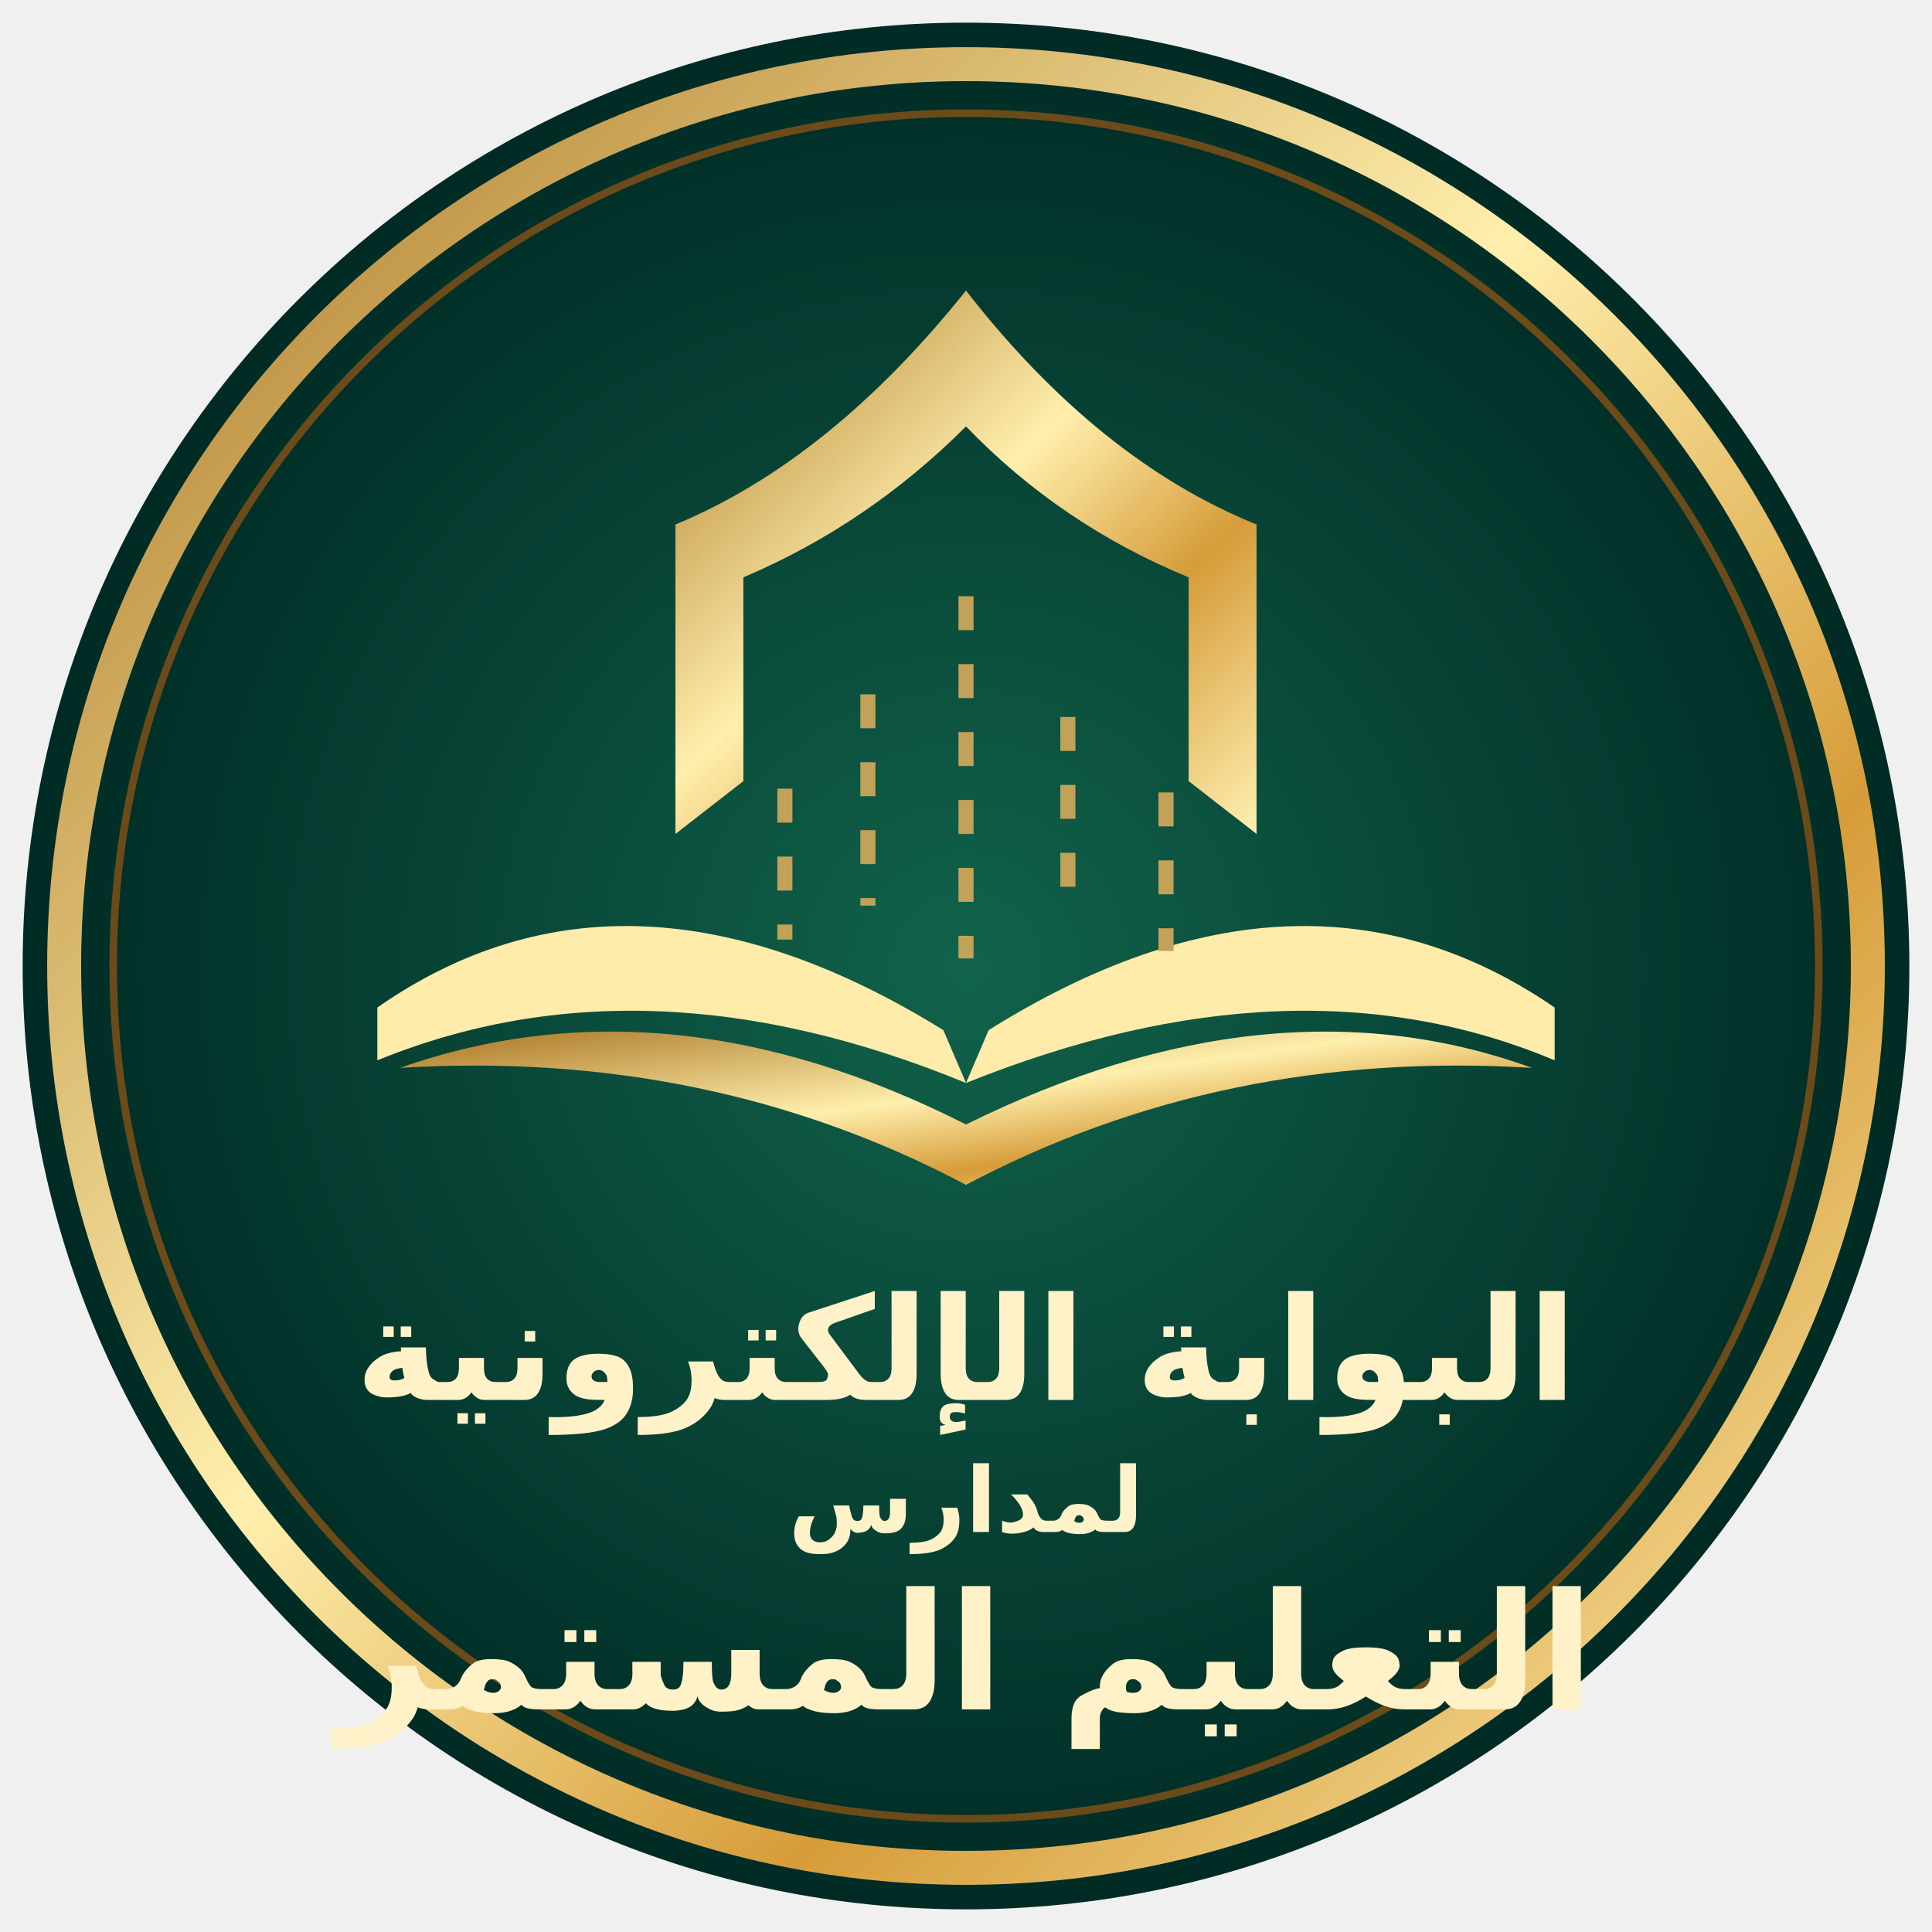
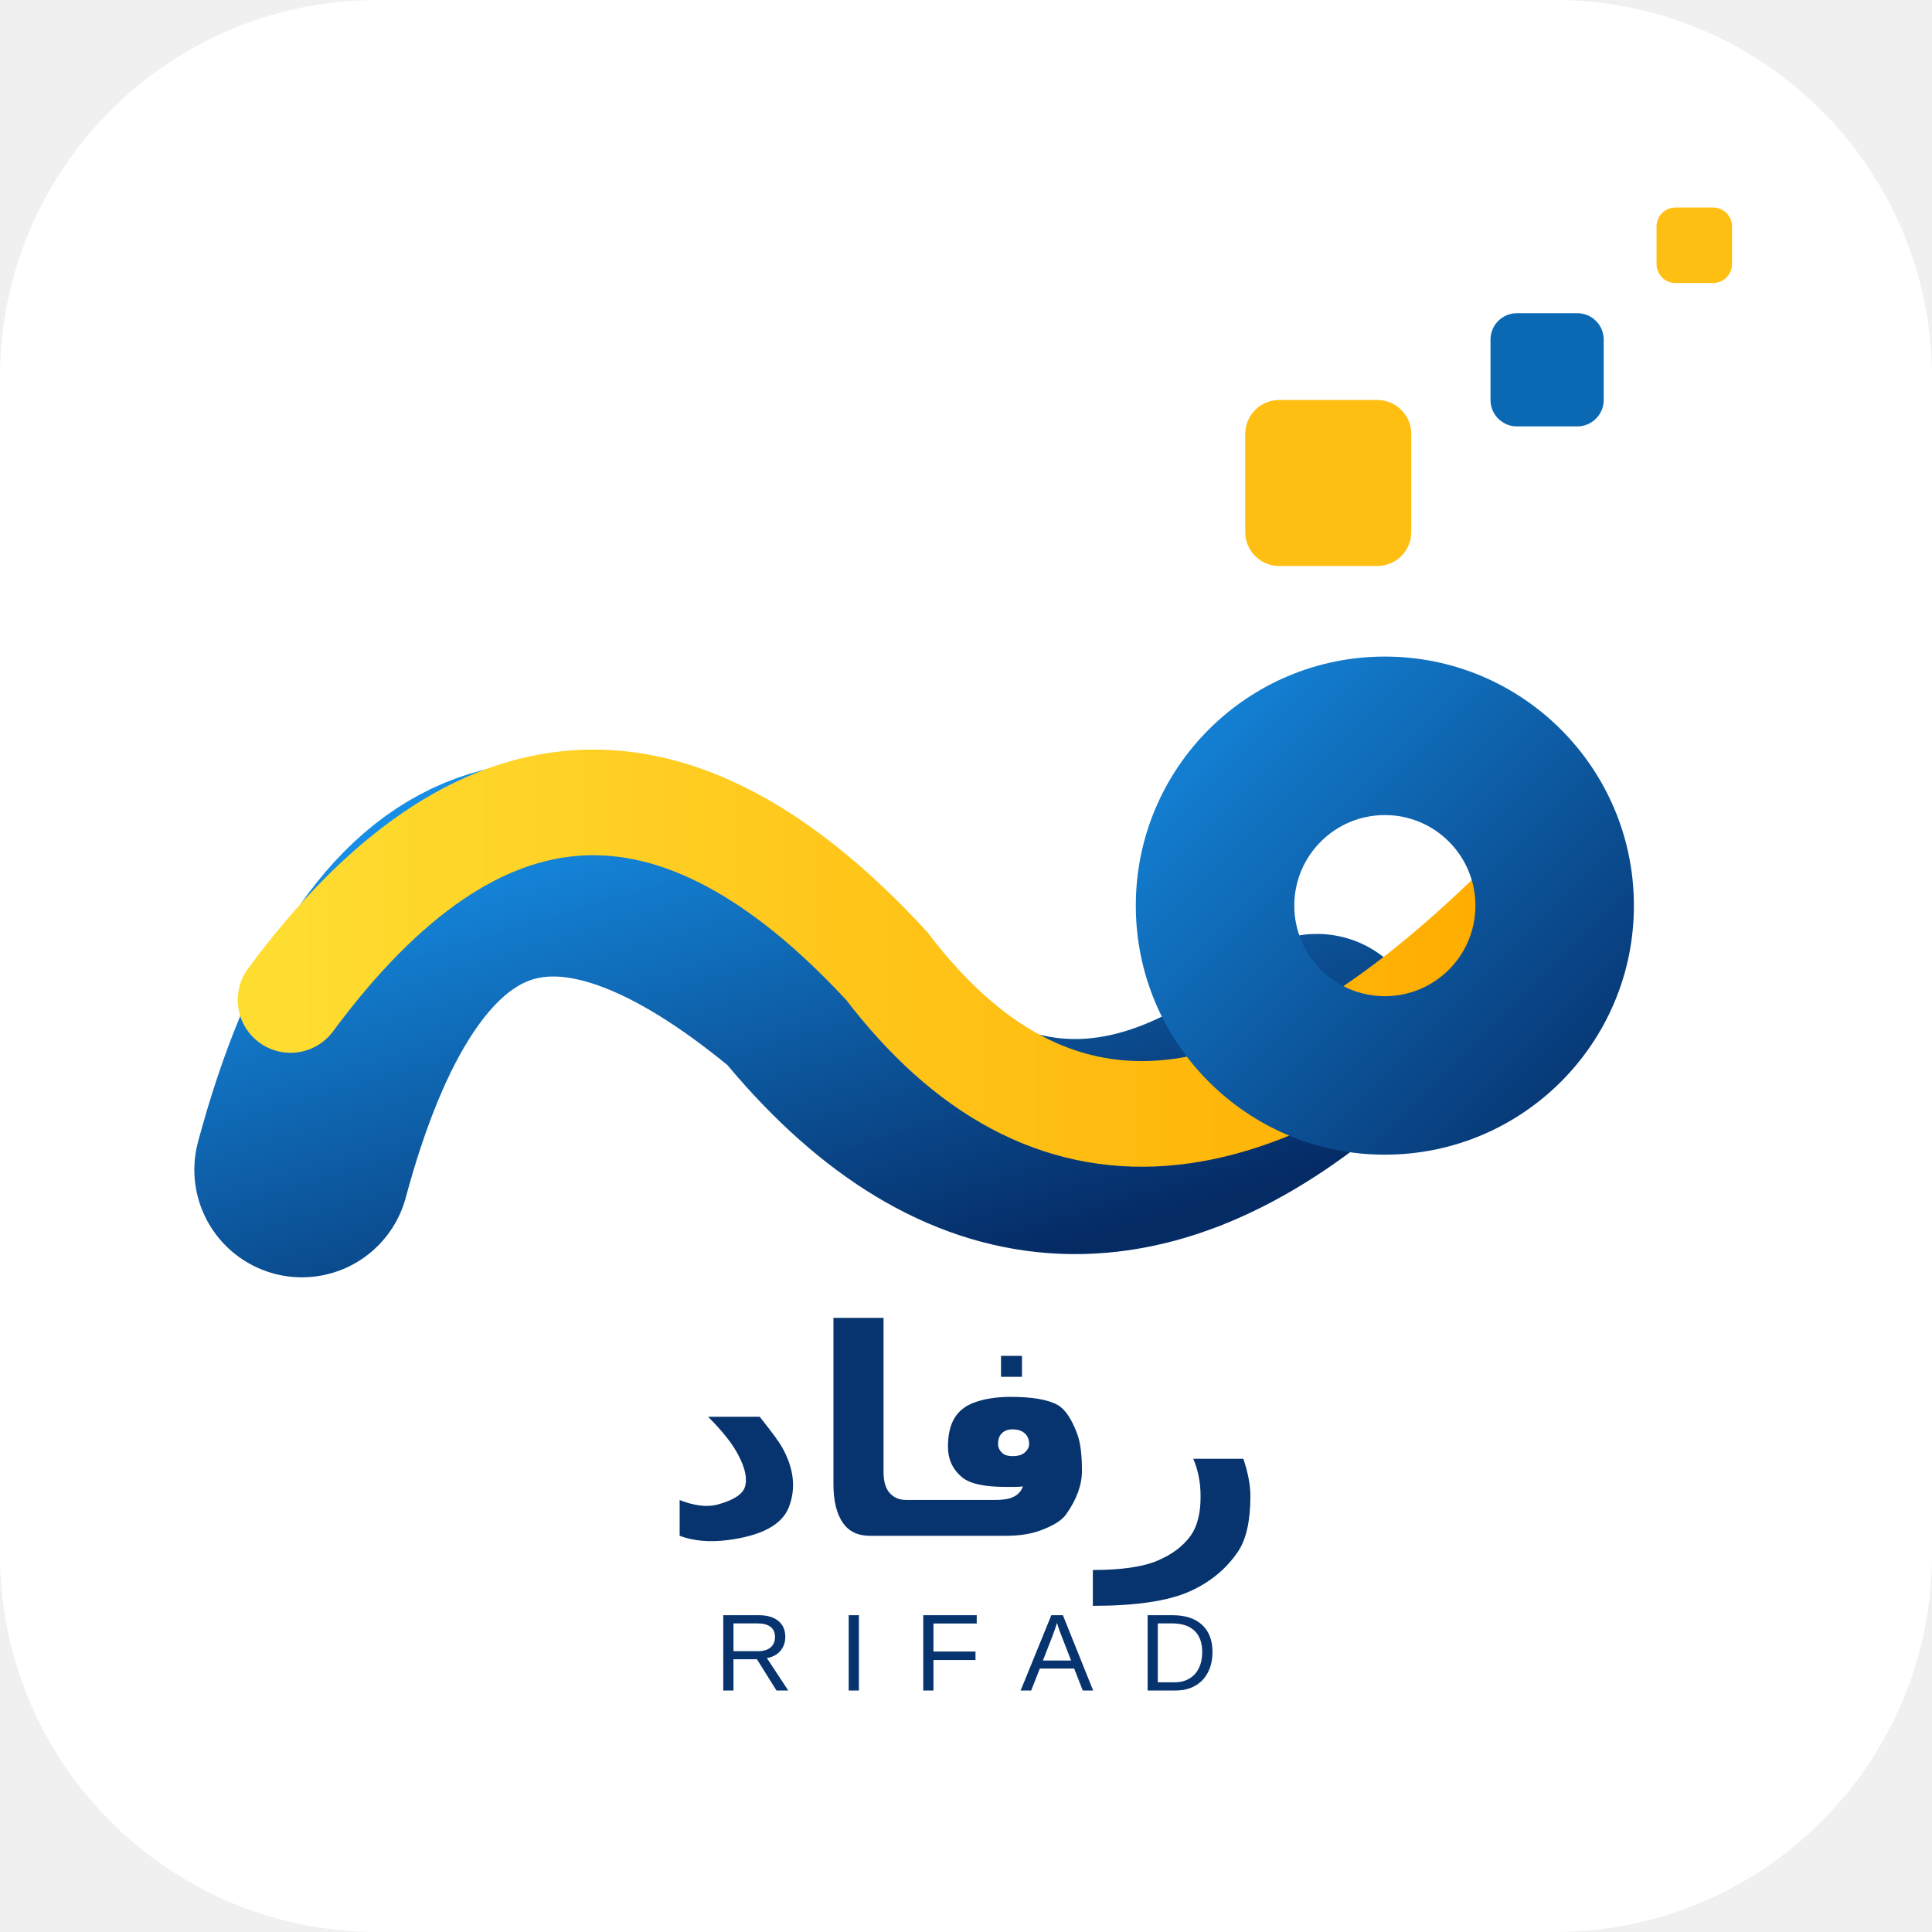
- <svg xmlns="http://www.w3.org/2000/svg" viewBox="0 0 512 512" role="img" aria-label="البوابة الإلكترونية لمدارس التعليم المستمر">
+ <svg xmlns="http://www.w3.org/2000/svg" viewBox="0 0 512 512">
  <defs>
-     <radialGradient id="bg">
-       <stop stop-color="#11634b" />
-       <stop offset="1" stop-color="#002b25" />
-     </radialGradient>
-     <linearGradient id="gold" x2="1" y2="1">
-       <stop stop-color="#a87320" />
-       <stop offset=".45" stop-color="#ffefad" />
-       <stop offset=".7" stop-color="#d69c39" />
-       <stop offset="1" stop-color="#fff1b3" />
+     <linearGradient id="b" x1="0" y1="0" x2="1" y2="1">
+       <stop stop-color="#168ee5" />
+       <stop offset="1" stop-color="#052b65" />
+     </linearGradient>
+     <linearGradient id="g">
+       <stop stop-color="#ffdc30" />
+       <stop offset="1" stop-color="#ffac00" />
    </linearGradient>
  </defs>
-   <circle cx="256" cy="256" r="250" fill="url(#bg)" />
-   <circle cx="256" cy="256" r="239" fill="none" stroke="url(#gold)" stroke-width="9" />
-   <circle cx="256" cy="256" r="226" fill="none" stroke="#6b4b19" stroke-width="2" />
-   <path d="M179 221V139Q220 122 256 77Q291 122 333 139V221L315 207V153Q281 139 256 113Q230 139 197 153V207Z" fill="url(#gold)" />
-   <path d="M100 267Q166 221 250 273L256 287Q171 252 100 281ZM412 267Q345 221 262 273L256 287Q343 252 412 281Z" fill="#ffebaa" />
-   <path d="M106 283Q177 258 256 298Q337 258 406 283Q324 278 256 314Q188 278 106 283Z" fill="url(#gold)" />
-   <path d="M256 158V254M230 184V240M283 190V242M208 209V249M309 210V252" stroke="#c2a158" stroke-width="4" stroke-dasharray="9 9" />
-   <text x="256" y="371" text-anchor="middle" font-family="Tahoma,Arial,sans-serif" font-size="38" font-weight="bold" fill="#fff2c8">البوابة الإلكترونية</text>
-   <text x="256" y="406" text-anchor="middle" font-family="Tahoma,Arial,sans-serif" font-size="24" font-weight="bold" fill="#fff2c8">لمدارس</text>
-   <text x="256" y="453" text-anchor="middle" font-family="Tahoma,Arial,sans-serif" font-size="43" font-weight="bold" fill="#fff2c8">التعليم المستمر</text>
+   <rect width="512" height="512" rx="100" fill="#fff" />
+   <path d="M80 310Q115 180 213 262Q275 338 349 276" fill="none" stroke="url(#b)" stroke-width="57" stroke-linecap="round" />
+   <path d="M77 265Q151 165 235 256Q299 340 399 244" fill="none" stroke="url(#g)" stroke-width="28" stroke-linecap="round" />
+   <path d="M367 174a66 66 0 1 1 0 132a66 66 0 1 1 0-132m0 42a24 24 0 1 0 0 48a24 24 0 1 0 0-48" fill="url(#b)" fill-rule="evenodd" />
+   <rect x="330" y="106" width="44" height="44" rx="9" fill="#ffbf12" />
+   <rect x="395" y="83" width="30" height="30" rx="7" fill="#0b69b3" />
+   <rect x="439" y="55" width="20" height="20" rx="5" fill="#ffbf12" />
+   <text x="256" y="407" font-family="Tahoma,Arial" font-size="76" font-weight="bold" text-anchor="middle" fill="#07346e">رفاد</text>
+   <text x="256" y="448" font-family="Arial" font-size="29" letter-spacing="12" text-anchor="middle" fill="#07346e">RIFAD</text>
</svg>
